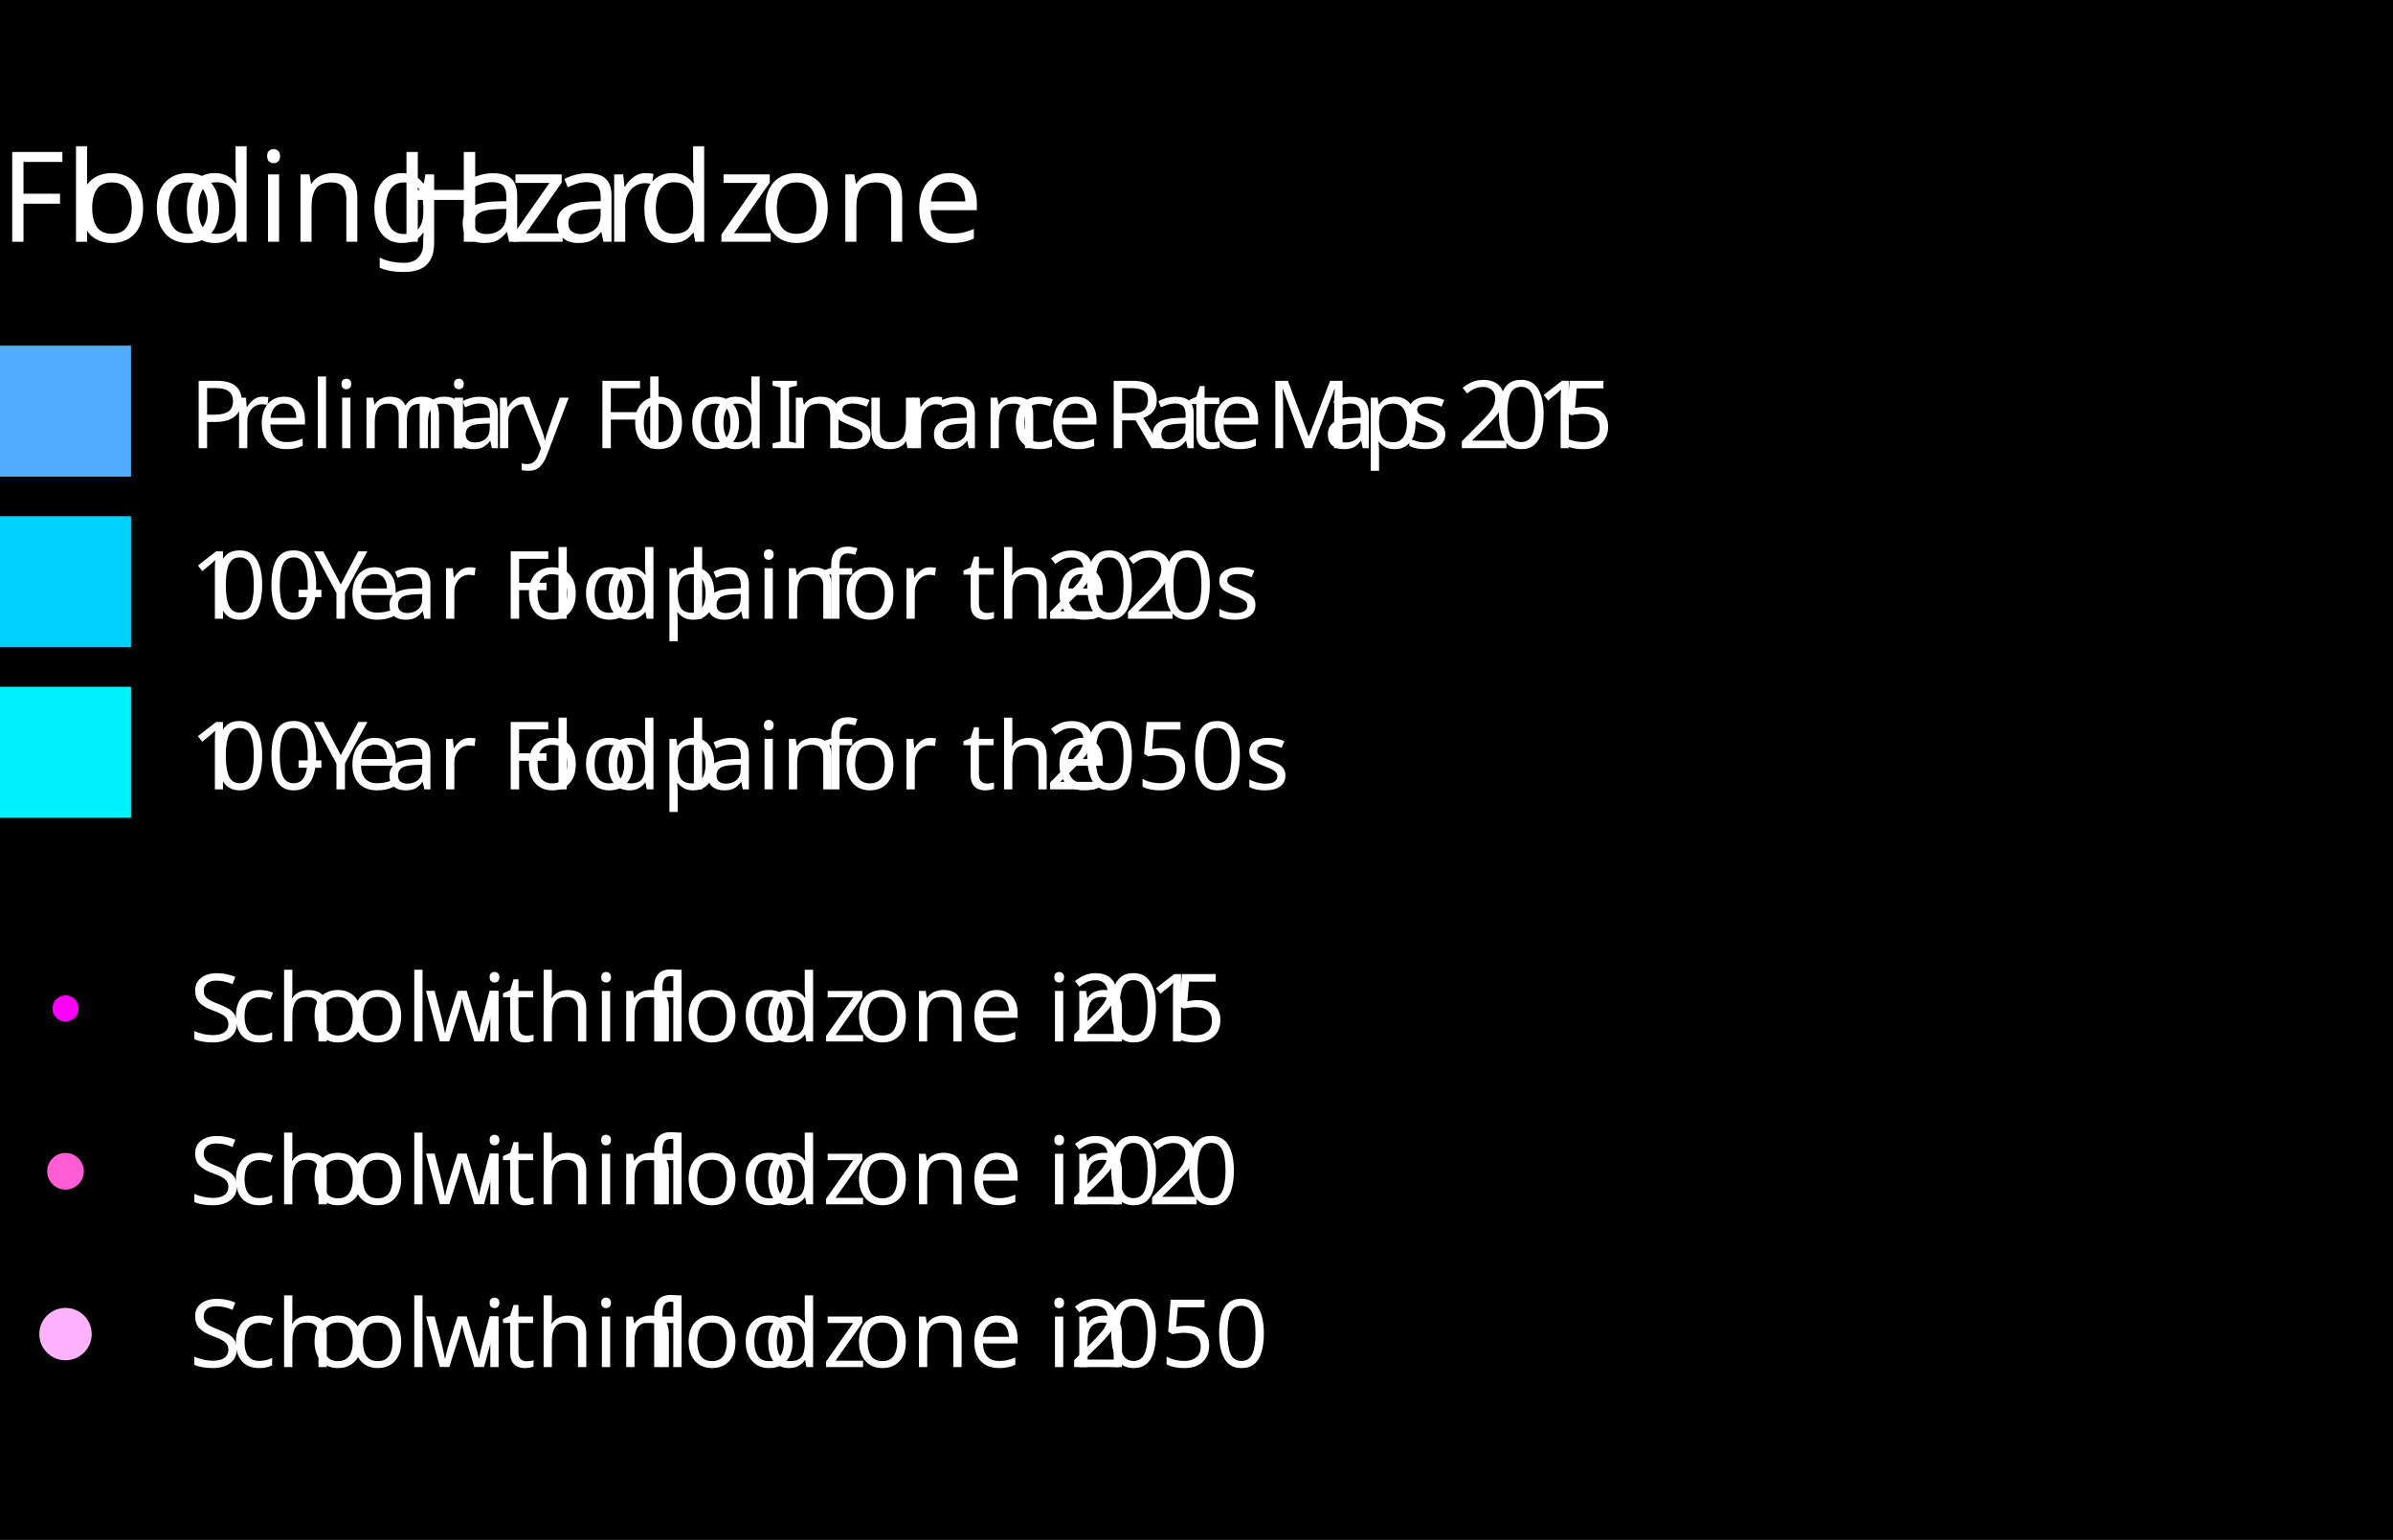
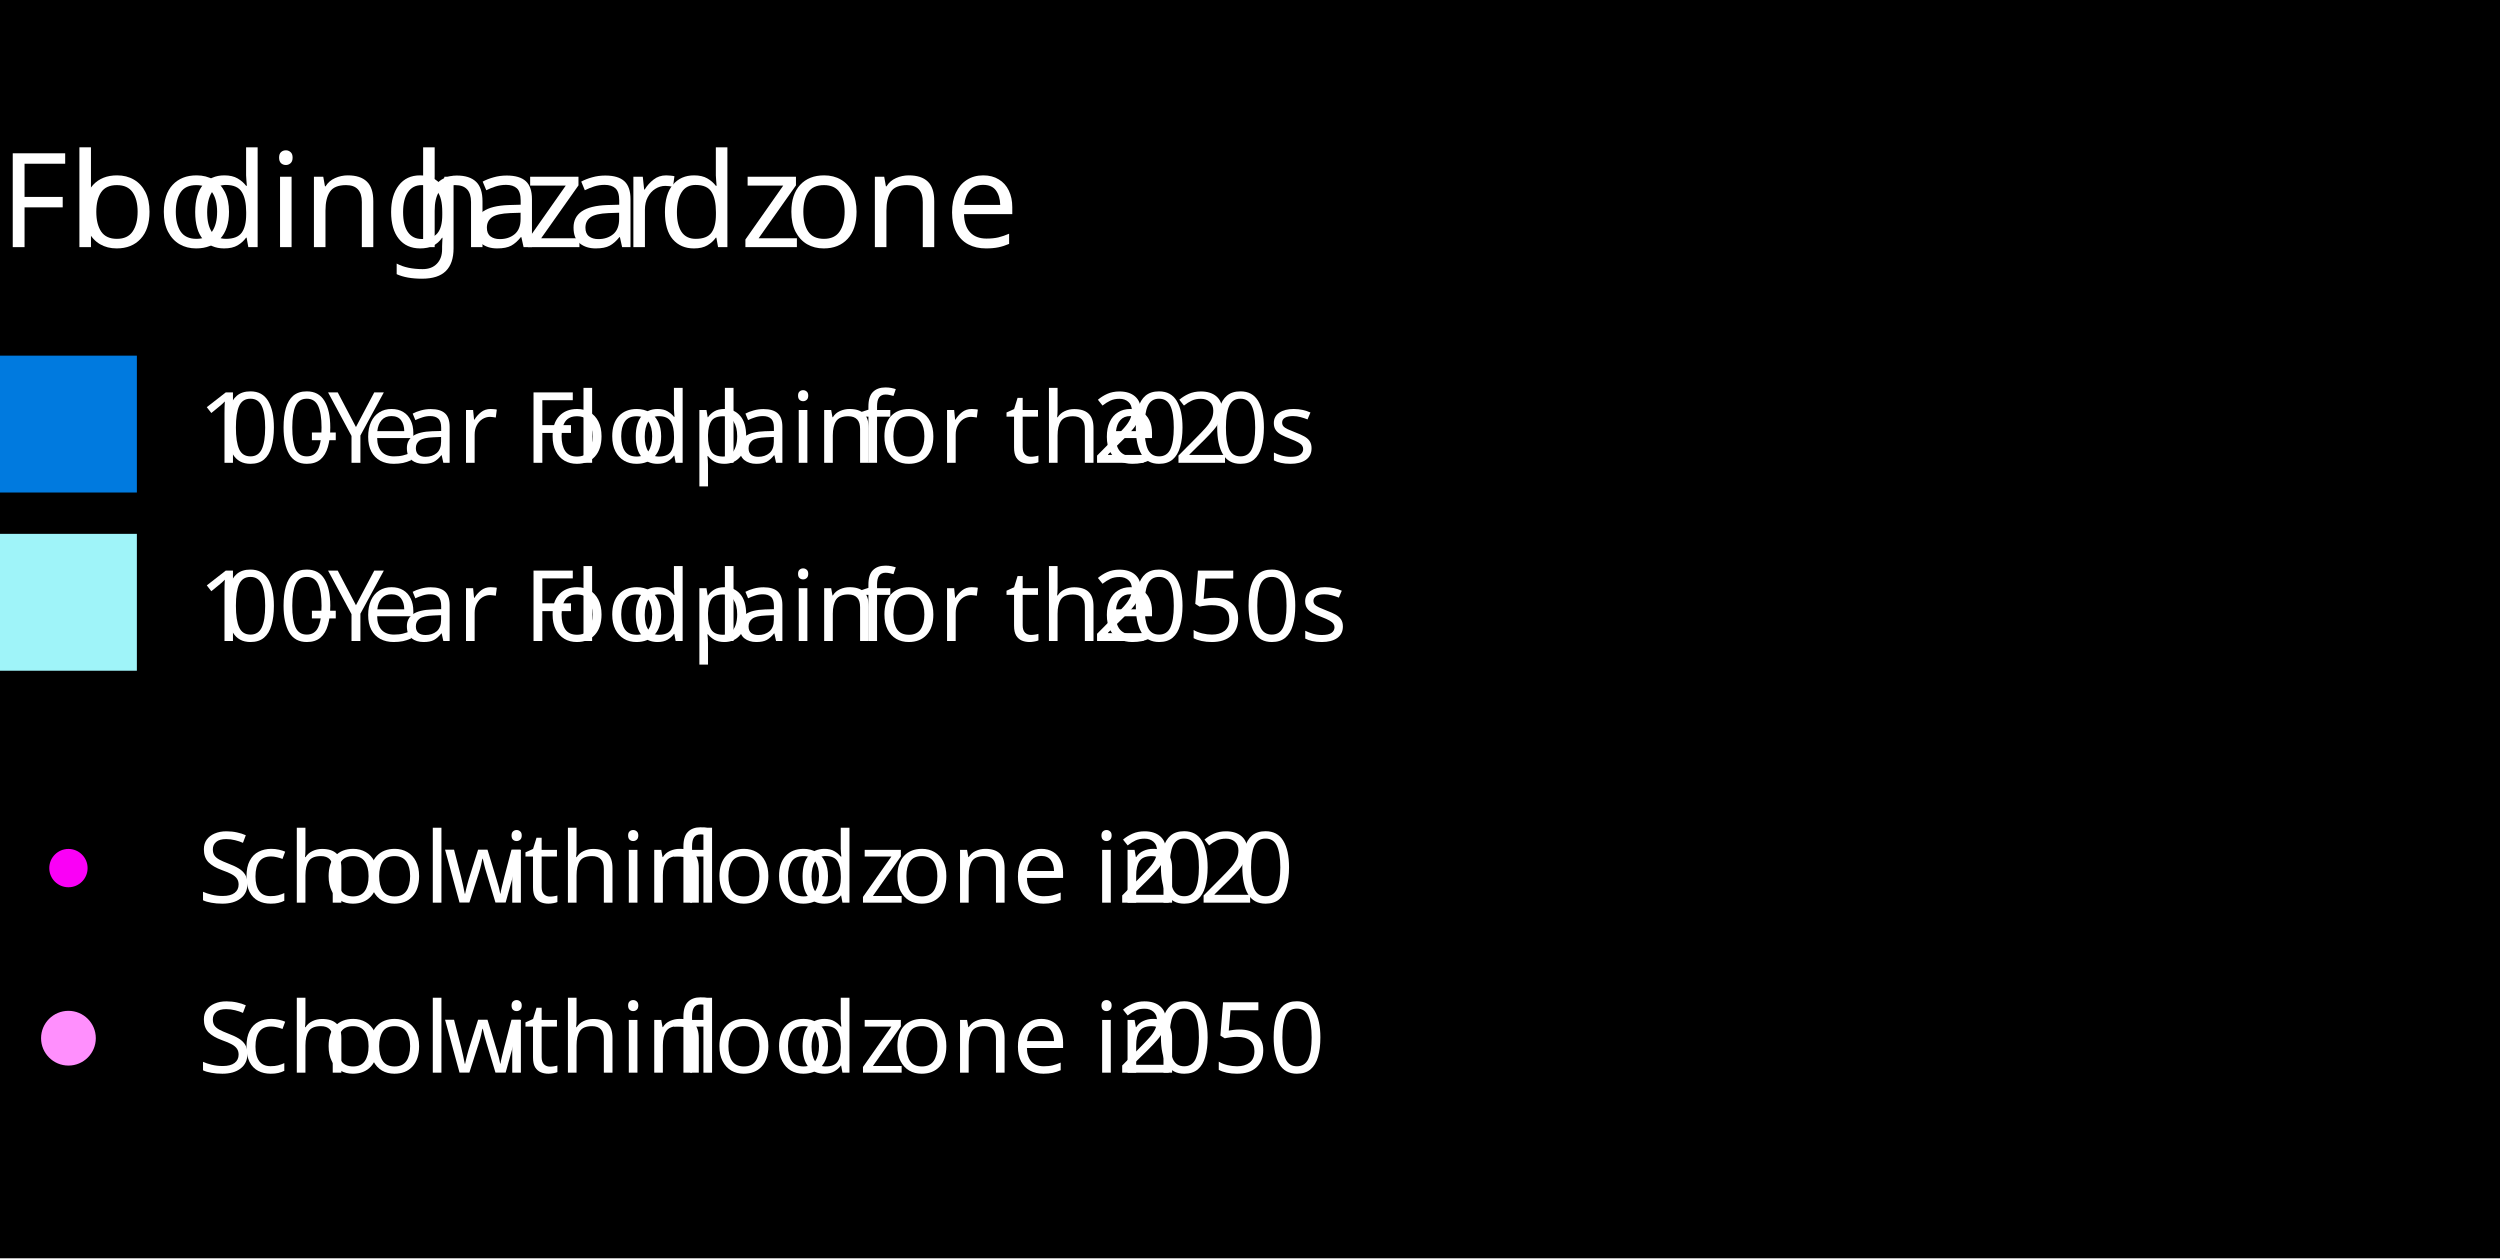
- <svg xmlns="http://www.w3.org/2000/svg" viewBox="0 0 456.63 293.87">
+ <svg xmlns="http://www.w3.org/2000/svg" viewBox="0 0 456.63 229.82">
  <defs>
-     <style>.a{font-size:24px;}.a,.j{fill:#fff;font-family:AcuminProCond-Regular, Acumin Pro Condensed;}.b{letter-spacing:0em;}.c{letter-spacing:-0.01em;}.d{letter-spacing:-0.01em;}.e{letter-spacing:0em;}.f{letter-spacing:-0.01em;}.g{letter-spacing:0em;}.h{letter-spacing:0em;}.i{fill:#4facfe;}.j{font-size:18px;}.k{letter-spacing:-0.01em;}.l{letter-spacing:0em;}.m{letter-spacing:-0.01em;}.n{letter-spacing:0em;}.o{letter-spacing:0.03em;}.p{letter-spacing:0em;}.q{letter-spacing:-0.01em;}.r{letter-spacing:-0.01em;}.s{letter-spacing:0.01em;}.t{letter-spacing:0em;}.u{letter-spacing:0em;}.v{letter-spacing:0em;}.w{fill:#00d1ff;}.x{letter-spacing:-0.07em;}.y{letter-spacing:-0.06em;}.z{letter-spacing:0em;}.aa{letter-spacing:0.01em;}.ab{fill:#00f2fe;}.ac{fill:#fa00f6;}.ad{letter-spacing:0.01em;}.ae{letter-spacing:0em;}.af{letter-spacing:0.01em;}.ag{letter-spacing:0.02em;}.ah{letter-spacing:0em;}.ai{fill:#ff5cd6;}.aj{fill:#ffb3fe;}</style>
+     <style>.a{font-size:24px;}.a,.i{fill:#fff;font-family:AcuminProCond-Regular, Acumin Pro Condensed;}.b{letter-spacing:0em;}.c{letter-spacing:-0.01em;}.d{letter-spacing:-0.01em;}.e{letter-spacing:0em;}.f{letter-spacing:-0.01em;}.g{letter-spacing:0em;}.h{fill:#007adf;}.i{font-size:18px;}.j{letter-spacing:0em;}.k{letter-spacing:-0.07em;}.l{letter-spacing:-0.06em;}.m{letter-spacing:0em;}.n{letter-spacing:0em;}.o{letter-spacing:0.01em;}.p{letter-spacing:0em;}.q{fill:#9ff4f9;}.r{fill:#fa00f6;}.s{letter-spacing:0.01em;}.t{letter-spacing:0em;}.u{letter-spacing:0.01em;}.v{letter-spacing:0.02em;}.w{letter-spacing:0em;}.x{letter-spacing:0em;}.y{fill:#ff8ffd;}</style>
  </defs>
-   <rect width="456.63" height="293.87" />
-   <text class="a" transform="translate(0 46.14)">Fl<tspan class="b" x="14.09" y="0">oo</tspan>
+   <rect width="456.63" height="229.82" />
+   <text class="a" transform="translate(0 45.14)">Fl<tspan class="b" x="14.09" y="0">oo</tspan>
    <tspan x="34.34" y="0">ding </tspan>
-     <tspan class="c" x="75.24" y="0">H</tspan>
-     <tspan class="d" x="87.17" y="0">a</tspan>
-     <tspan class="e" x="97.01" y="0">z</tspan>
-     <tspan x="105.17" y="0">a</tspan>
-     <tspan class="f" x="115.15" y="0">r</tspan>
-     <tspan class="g" x="121.65" y="0">d </tspan>
-     <tspan class="h" x="136.72" y="0">z</tspan>
-     <tspan x="144.74" y="0">one</tspan>
+     <tspan class="c" x="75.24" y="0">h</tspan>
+     <tspan class="d" x="85.65" y="0">a</tspan>
+     <tspan class="e" x="95.49" y="0">z</tspan>
+     <tspan x="103.65" y="0">a</tspan>
+     <tspan class="f" x="113.64" y="0">r</tspan>
+     <tspan x="120.14" y="0">d </tspan>
+     <tspan class="g" x="135.21" y="0">z</tspan>
+     <tspan x="143.23" y="0">one</tspan>
  </text>
-   <rect class="i" y="65.96" width="25" height="25" />
-   <text class="j" transform="translate(36.16 85.53)">
-     <tspan class="k">P</tspan>
-     <tspan class="l" x="7.92" y="0">r</tspan>
-     <tspan x="12.8" y="0">elimi</tspan>
-     <tspan class="m" x="42.39" y="0">n</tspan>
-     <tspan class="n" x="50.22" y="0">a</tspan>
-     <tspan class="o" x="57.71" y="0">r</tspan>
-     <tspan x="63.18" y="0">y Fl</tspan>
-     <tspan class="p" x="84.06" y="0">oo</tspan>
-     <tspan x="99.25" y="0">d </tspan>
-     <tspan class="k" x="110.55" y="0">I</tspan>
-     <tspan class="n" x="114.17" y="0">n</tspan>
-     <tspan class="q" x="122.15" y="0">s</tspan>
-     <tspan class="l" x="128.7" y="0">u</tspan>
-     <tspan class="r" x="136.49" y="0">r</tspan>
-     <tspan x="141.23" y="0">an</tspan>
-     <tspan class="s" x="156.69" y="0">c</tspan>
-     <tspan x="163.83" y="0">e </tspan>
-     <tspan class="s" x="174.6" y="0">R</tspan>
-     <tspan x="182.98" y="0">a</tspan>
-     <tspan class="l" x="190.47" y="0">t</tspan>
-     <tspan x="194.68" y="0">e </tspan>
-     <tspan class="q" x="205.45" y="0">M</tspan>
-     <tspan class="n" x="216.39" y="0">a</tspan>
-     <tspan class="t" x="223.88" y="0">p</tspan>
-     <tspan x="231.83" y="0">s </tspan>
-     <tspan class="p" x="241.93" y="0">2</tspan>
-     <tspan x="248.99" y="0">0</tspan>
-     <tspan class="u" x="256.8" y="0">1</tspan>
-     <tspan class="v" x="261.43" y="0">5</tspan>
+   <rect class="h" y="64.96" width="25" height="25" />
+   <text class="i" transform="translate(36.16 84.53)">
+     <tspan class="j">1</tspan>
+     <tspan x="4.46" y="0">00</tspan>
+     <tspan class="k" x="20.09" y="0">-</tspan>
+     <tspan class="l" x="23.76" y="0">Y</tspan>
+     <tspan class="j" x="30.1" y="0">e</tspan>
+     <tspan x="37.33" y="0">ar Fl</tspan>
+     <tspan class="m" x="63.79" y="0">oo</tspan>
+     <tspan x="78.98" y="0">dp</tspan>
+     <tspan class="n" x="94.71" y="0">l</tspan>
+     <tspan x="98.1" y="0">ain </tspan>
+     <tspan class="o" x="120.49" y="0">f</tspan>
+     <tspan x="124.4" y="0">or the </tspan>
+     <tspan class="m" x="163.36" y="0">2</tspan>
+     <tspan x="170.42" y="0">0</tspan>
+     <tspan class="m" x="178.23" y="0">2</tspan>
+     <tspan class="p" x="185.29" y="0">0s</tspan>
  </text>
-   <rect class="w" y="98.51" width="25" height="25" />
-   <text class="j" transform="translate(36.16 118.08)">
-     <tspan class="l">1</tspan>
+   <rect class="q" y="97.51" width="25" height="25" />
+   <text class="i" transform="translate(36.16 117.08)">
+     <tspan class="j">1</tspan>
    <tspan x="4.46" y="0">00</tspan>
-     <tspan class="x" x="20.09" y="0">-</tspan>
-     <tspan class="y" x="23.76" y="0">Y</tspan>
-     <tspan class="l" x="30.1" y="0">e</tspan>
+     <tspan class="k" x="20.09" y="0">-</tspan>
+     <tspan class="l" x="23.76" y="0">Y</tspan>
+     <tspan class="j" x="30.1" y="0">e</tspan>
    <tspan x="37.33" y="0">ar Fl</tspan>
-     <tspan class="p" x="63.79" y="0">oo</tspan>
+     <tspan class="m" x="63.79" y="0">oo</tspan>
    <tspan x="78.98" y="0">dp</tspan>
-     <tspan class="z" x="94.71" y="0">l</tspan>
+     <tspan class="n" x="94.71" y="0">l</tspan>
    <tspan x="98.1" y="0">ain </tspan>
-     <tspan class="aa" x="120.49" y="0">f</tspan>
+     <tspan class="o" x="120.49" y="0">f</tspan>
    <tspan x="124.4" y="0">or the </tspan>
-     <tspan class="p" x="163.36" y="0">2</tspan>
-     <tspan x="170.42" y="0">0</tspan>
-     <tspan class="p" x="178.23" y="0">2</tspan>
-     <tspan class="n" x="185.29" y="0">0s</tspan>
-   </text>
-   <rect class="ab" y="131.06" width="25" height="25" />
-   <text class="j" transform="translate(36.16 150.64)">
-     <tspan class="l">1</tspan>
-     <tspan x="4.46" y="0">00</tspan>
-     <tspan class="x" x="20.09" y="0">-</tspan>
-     <tspan class="y" x="23.76" y="0">Y</tspan>
-     <tspan class="l" x="30.1" y="0">e</tspan>
-     <tspan x="37.33" y="0">ar Fl</tspan>
-     <tspan class="p" x="63.79" y="0">oo</tspan>
-     <tspan x="78.98" y="0">dp</tspan>
-     <tspan class="z" x="94.71" y="0">l</tspan>
-     <tspan x="98.1" y="0">ain </tspan>
-     <tspan class="aa" x="120.49" y="0">f</tspan>
-     <tspan x="124.4" y="0">or the </tspan>
-     <tspan class="p" x="163.36" y="0">2</tspan>
+     <tspan class="m" x="163.36" y="0">2</tspan>
    <tspan x="170.42" y="0">050s</tspan>
  </text>
-   <circle class="ac" cx="12.5" cy="192.45" r="2.5" />
-   <text class="j" transform="translate(36.16 198.75)">
-     <tspan class="ad">S</tspan>
+   <circle class="r" cx="12.5" cy="158.56" r="3.5" />
+   <text class="i" transform="translate(36.16 164.87)">
+     <tspan class="s">S</tspan>
    <tspan x="7.88" y="0">ch</tspan>
-     <tspan class="p" x="22.88" y="0">o</tspan>
+     <tspan class="m" x="22.88" y="0">o</tspan>
    <tspan x="30.47" y="0">ol </tspan>
-     <tspan class="ae" x="44.93" y="0">w</tspan>
-     <tspan class="af" x="55.87" y="0">i</tspan>
+     <tspan class="t" x="44.93" y="0">w</tspan>
+     <tspan class="u" x="55.87" y="0">i</tspan>
    <tspan x="59.54" y="0">thin </tspan>
-     <tspan class="ag" x="86.7" y="0">f</tspan>
+     <tspan class="v" x="86.7" y="0">f</tspan>
    <tspan x="90.79" y="0">l</tspan>
-     <tspan class="p" x="94.26" y="0">oo</tspan>
+     <tspan class="m" x="94.26" y="0">oo</tspan>
    <tspan x="109.45" y="0">d </tspan>
-     <tspan class="ah" x="120.76" y="0">z</tspan>
-     <tspan class="v" x="126.77" y="0">one in </tspan>
-     <tspan class="p" x="167.95" y="0">2</tspan>
+     <tspan class="w" x="120.76" y="0">z</tspan>
+     <tspan class="x" x="126.77" y="0">one in </tspan>
+     <tspan class="m" x="167.95" y="0">2</tspan>
    <tspan x="175.01" y="0">0</tspan>
-     <tspan class="u" x="182.82" y="0">1</tspan>
-     <tspan x="187.45" y="0">5</tspan>
+     <tspan class="m" x="182.82" y="0">2</tspan>
+     <tspan class="p" x="189.88" y="0">0</tspan>
  </text>
-   <circle class="ai" cx="12.5" cy="223.52" r="3.5" />
-   <text class="j" transform="translate(36.16 229.82)">
-     <tspan class="ad">S</tspan>
+   <circle class="y" cx="12.5" cy="189.63" r="5" />
+   <text class="i" transform="translate(36.16 195.93)">
+     <tspan class="s">S</tspan>
    <tspan x="7.88" y="0">ch</tspan>
-     <tspan class="p" x="22.88" y="0">o</tspan>
+     <tspan class="m" x="22.88" y="0">o</tspan>
    <tspan x="30.47" y="0">ol </tspan>
-     <tspan class="ae" x="44.93" y="0">w</tspan>
-     <tspan class="af" x="55.87" y="0">i</tspan>
+     <tspan class="t" x="44.93" y="0">w</tspan>
+     <tspan class="u" x="55.87" y="0">i</tspan>
    <tspan x="59.54" y="0">thin </tspan>
-     <tspan class="ag" x="86.7" y="0">f</tspan>
+     <tspan class="v" x="86.7" y="0">f</tspan>
    <tspan x="90.79" y="0">l</tspan>
-     <tspan class="p" x="94.26" y="0">oo</tspan>
+     <tspan class="m" x="94.26" y="0">oo</tspan>
    <tspan x="109.45" y="0">d </tspan>
-     <tspan class="ah" x="120.76" y="0">z</tspan>
-     <tspan class="v" x="126.77" y="0">one in </tspan>
-     <tspan class="p" x="167.95" y="0">2</tspan>
-     <tspan x="175.01" y="0">0</tspan>
-     <tspan class="p" x="182.82" y="0">2</tspan>
-     <tspan class="n" x="189.88" y="0">0</tspan>
-   </text>
-   <circle class="aj" cx="12.5" cy="254.59" r="5" />
-   <text class="j" transform="translate(36.16 260.89)">
-     <tspan class="ad">S</tspan>
-     <tspan x="7.88" y="0">ch</tspan>
-     <tspan class="p" x="22.88" y="0">o</tspan>
-     <tspan x="30.47" y="0">ol </tspan>
-     <tspan class="ae" x="44.93" y="0">w</tspan>
-     <tspan class="af" x="55.87" y="0">i</tspan>
-     <tspan x="59.54" y="0">thin </tspan>
-     <tspan class="ag" x="86.7" y="0">f</tspan>
-     <tspan x="90.79" y="0">l</tspan>
-     <tspan class="p" x="94.26" y="0">oo</tspan>
-     <tspan x="109.45" y="0">d </tspan>
-     <tspan class="ah" x="120.76" y="0">z</tspan>
-     <tspan class="v" x="126.77" y="0">one in </tspan>
-     <tspan class="p" x="167.95" y="0">2</tspan>
+     <tspan class="w" x="120.76" y="0">z</tspan>
+     <tspan class="x" x="126.77" y="0">one in </tspan>
+     <tspan class="m" x="167.95" y="0">2</tspan>
    <tspan x="175.01" y="0">050</tspan>
  </text>
</svg>
